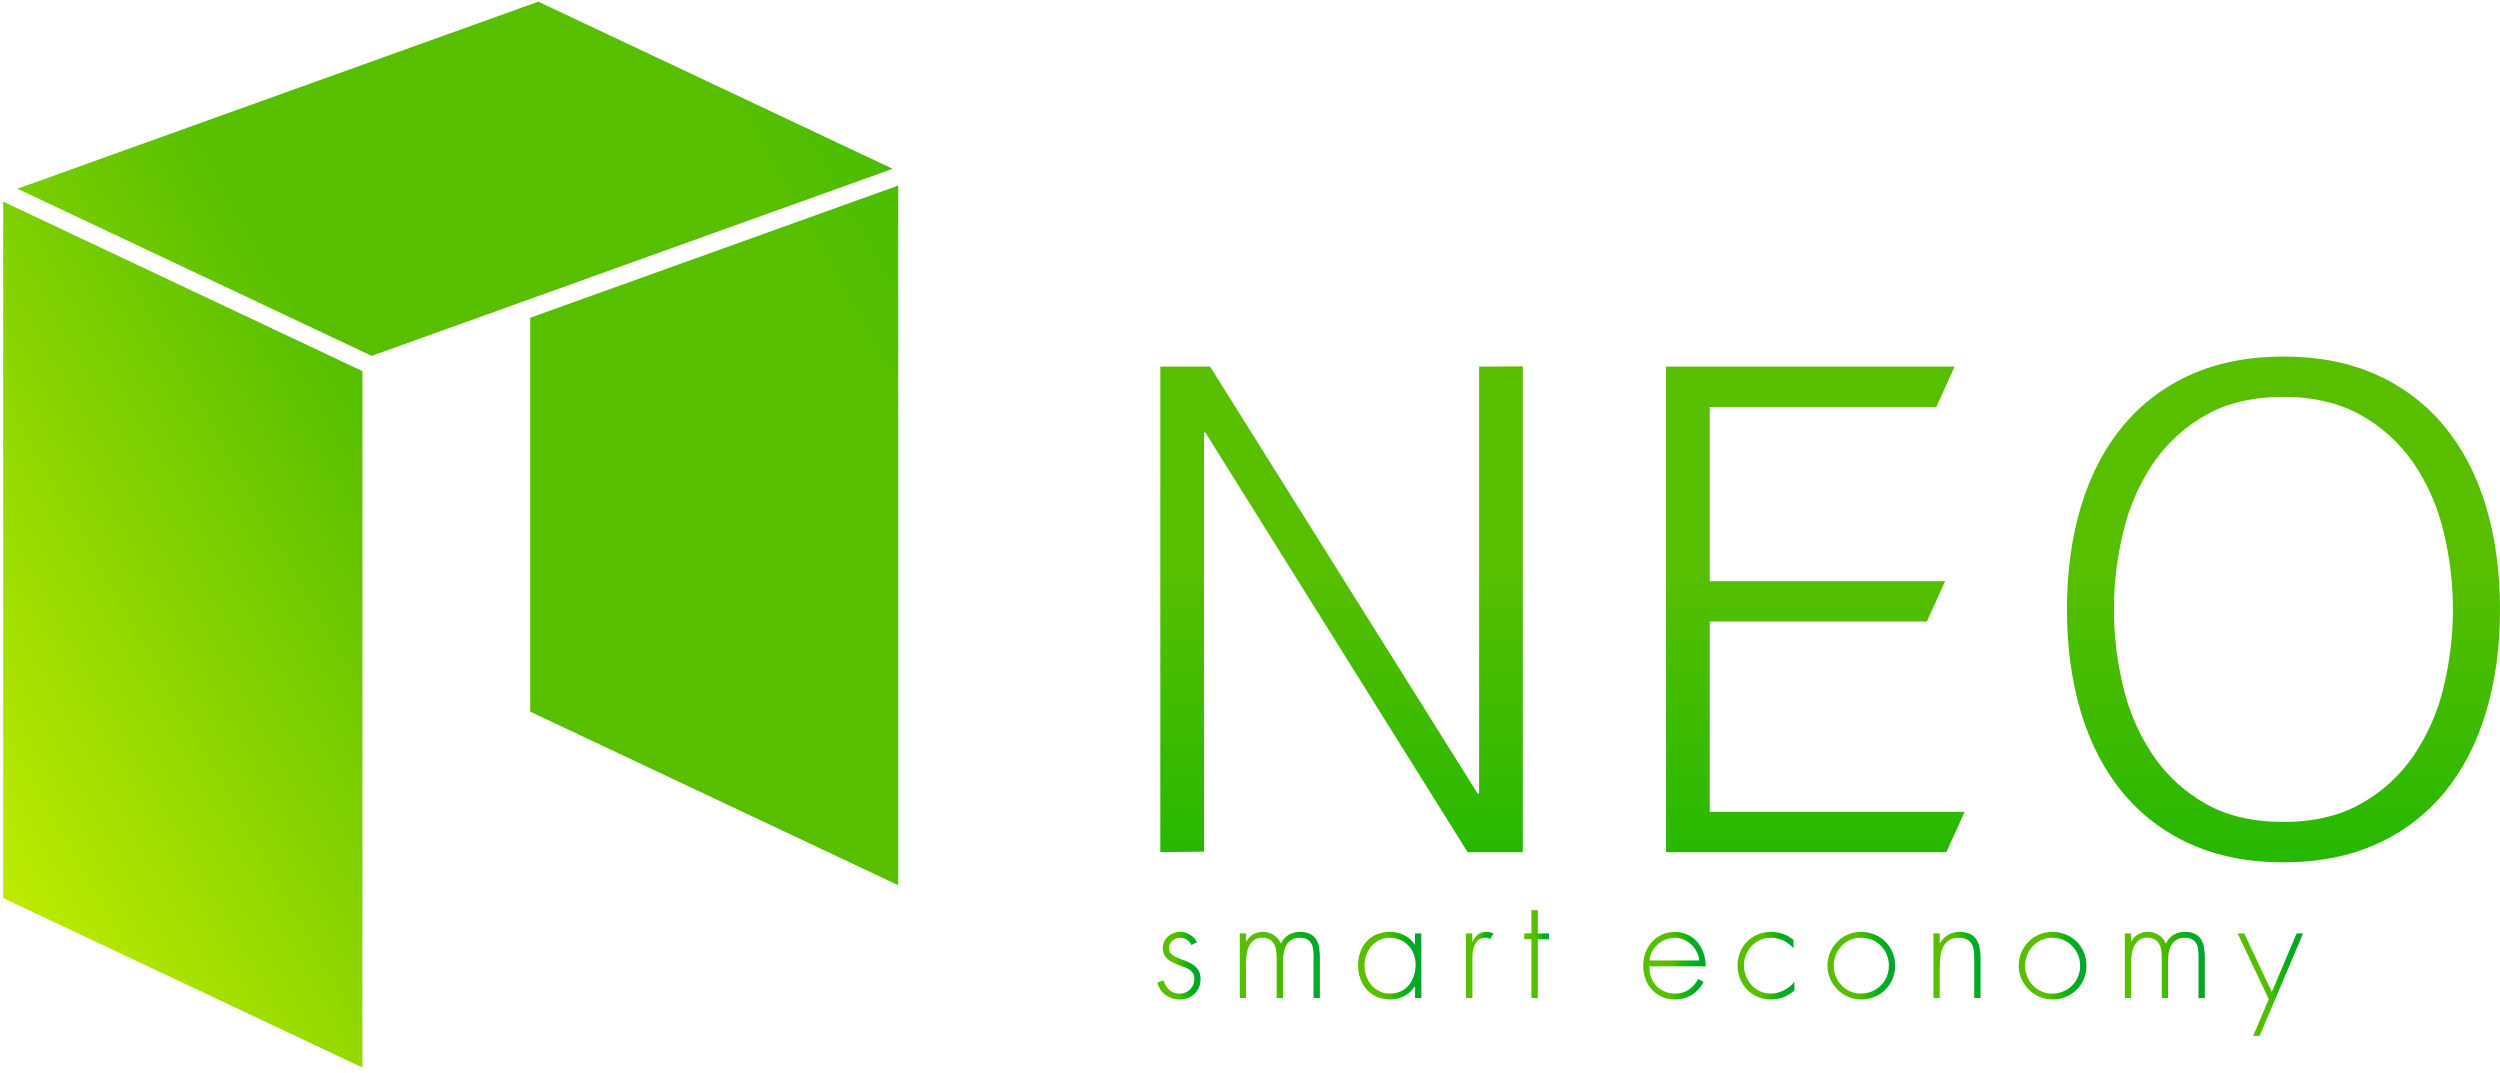
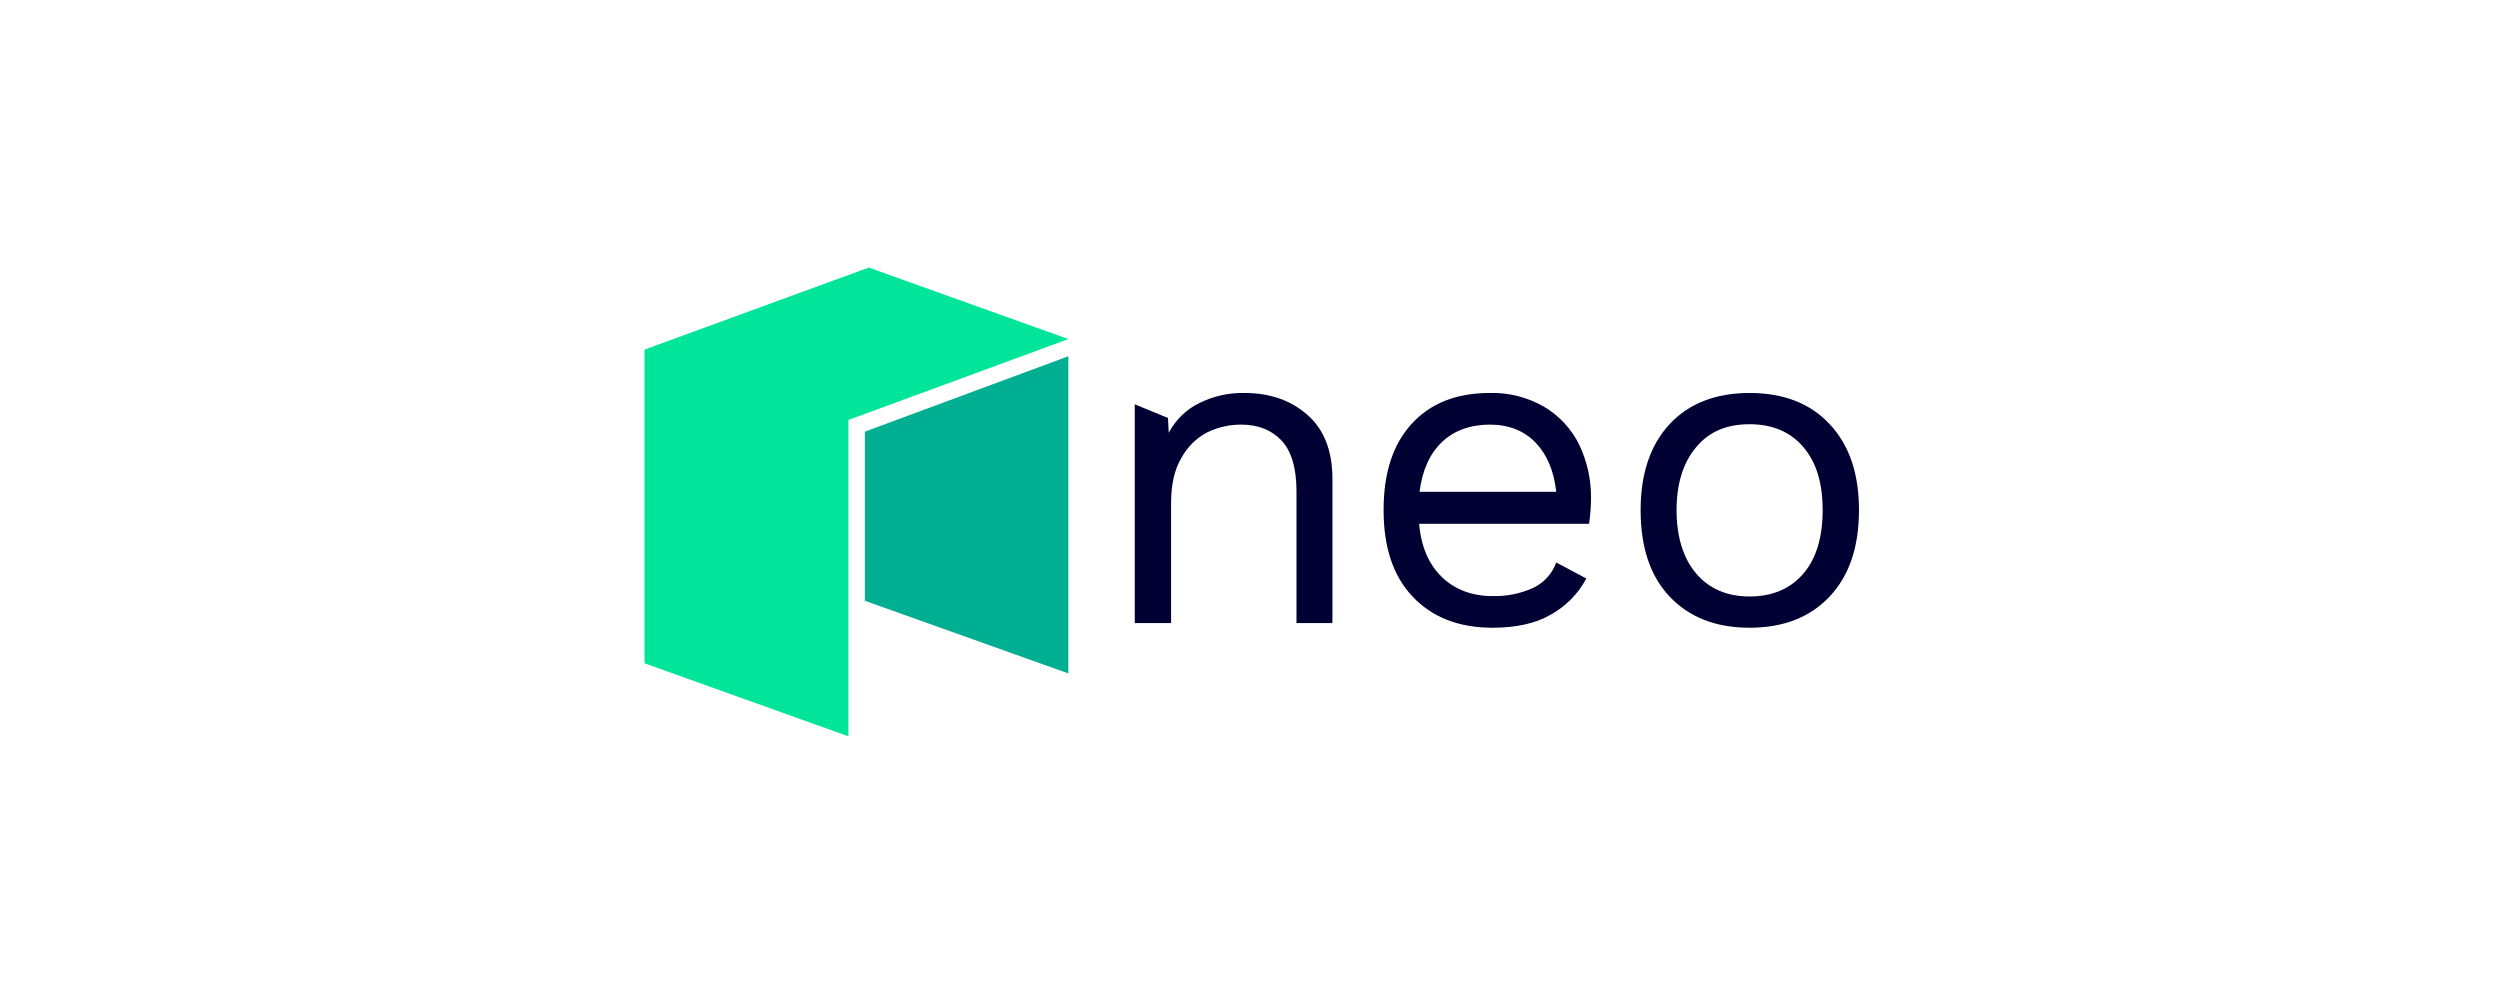
- <svg xmlns="http://www.w3.org/2000/svg" xmlns:xlink="http://www.w3.org/1999/xlink" viewBox="0 0 1366 586">
+ <svg xmlns="http://www.w3.org/2000/svg" id="Layer_1" data-name="Layer 1" viewBox="0 0 640 256">
  <defs>
-     <style>.cls-1{fill:none;}.cls-2,.cls-22{fill:url(#未命名的渐变_111);}.cls-2{clip-path:url(#clip-path);}.cls-21,.cls-3{fill:url(#未命名的渐变_111-11);}.cls-3{clip-path:url(#clip-path-10);}.cls-23,.cls-4{fill:url(#未命名的渐变_111-2);}.cls-4{clip-path:url(#clip-path-2);}.cls-24,.cls-5{fill:url(#未命名的渐变_111-3);}.cls-5{clip-path:url(#clip-path-3);}.cls-6{fill:url(#未命名的渐变_111-5);}.cls-16,.cls-7{fill:url(#未命名的渐变_111-6);}.cls-7{clip-path:url(#clip-path-5);}.cls-17,.cls-8{fill:url(#未命名的渐变_111-7);}.cls-8{clip-path:url(#clip-path-6);}.cls-18,.cls-9{fill:url(#未命名的渐变_111-8);}.cls-9{clip-path:url(#clip-path-7);}.cls-10,.cls-19{fill:url(#未命名的渐变_111-9);}.cls-10{clip-path:url(#clip-path-8);}.cls-11,.cls-20{fill:url(#未命名的渐变_111-10);}.cls-11{clip-path:url(#clip-path-9);}.cls-12{clip-path:url(#clip-path-11);}.cls-13{fill:url(#未命名的渐变_111-12);}.cls-14{clip-path:url(#clip-path-12);}.cls-15{clip-path:url(#clip-path-13);}.cls-25{fill:url(#未命名的渐变_111-4);}.cls-26{fill:url(#未命名的渐变_111-26);}.cls-27{fill:url(#未命名的渐变_112);}.cls-28{fill:url(#未命名的渐变_112-2);}.cls-29{fill:url(#未命名的渐变_112-3);}</style>
-     <linearGradient id="未命名的渐变_111" x1="998.53" y1="527.64" x2="1035.52" y2="527.64" gradientUnits="userSpaceOnUse">
-       <stop offset="0" stop-color="#58bf00" />
-       <stop offset="0.23" stop-color="#58bf00" />
-       <stop offset="0.42" stop-color="#58bf00" />
-       <stop offset="0.61" stop-color="#29b800" />
-       <stop offset="0.78" stop-color="#00ae1d" />
-       <stop offset="0.99" stop-color="#00a62c" />
-     </linearGradient>
-     <clipPath id="clip-path">
-       <path class="cls-3" d="M980,518.14a18.7,18.7,0,0,0-5.59-4.25,15.59,15.59,0,0,0-6.89-1.49,13.89,13.89,0,0,0-5.82,1.22,14.38,14.38,0,0,0-4.64,3.34,15.65,15.65,0,0,0-3.06,4.86,15.23,15.23,0,0,0-1.11,5.74,15.91,15.91,0,0,0,4.17,10.69,15.11,15.11,0,0,0,4.6,3.37,13.26,13.26,0,0,0,5.78,1.26,15.6,15.6,0,0,0,7.2-1.72,18.55,18.55,0,0,0,5.82-4.63v4.67a19.75,19.75,0,0,1-6,3.64,19.18,19.18,0,0,1-6.9,1.26,17.94,17.94,0,0,1-13-5.4,18.21,18.21,0,0,1-3.79-5.86,19.68,19.68,0,0,1,0-14.48,17.94,17.94,0,0,1,3.83-5.85,17.68,17.68,0,0,1,5.78-3.91,18.23,18.23,0,0,1,7.24-1.42,20,20,0,0,1,6.55,1.07,18.63,18.63,0,0,1,5.78,3.3Z" />
-     </clipPath>
-     <linearGradient id="未命名的渐变_111-2" x1="1056.43" y1="527.26" x2="1082.17" y2="527.26" xlink:href="#未命名的渐变_111" />
-     <clipPath id="clip-path-2">
-       <path class="cls-2" d="M1016.91,509.18a18.75,18.75,0,0,1,7.31,1.42,17.9,17.9,0,0,1,9.85,9.73,19.18,19.18,0,0,1,0,14.63,17.92,17.92,0,0,1-9.85,9.72,18.75,18.75,0,0,1-7.31,1.42,17.67,17.67,0,0,1-7.16-1.46,18.41,18.41,0,0,1-5.83-4,19.36,19.36,0,0,1-3.94-5.86,17.49,17.49,0,0,1-1.45-7.08,18.51,18.51,0,0,1,5.32-13.1,18.21,18.21,0,0,1,5.86-4A17.93,17.93,0,0,1,1016.91,509.18Zm-.23,3.22a14.21,14.21,0,0,0-10.53,4.56,15.52,15.52,0,0,0-3.07,4.9,15.73,15.73,0,0,0-1.11,5.86,15.23,15.23,0,0,0,1.11,5.74,15.56,15.56,0,0,0,3.1,4.87,15,15,0,0,0,4.68,3.33,13.89,13.89,0,0,0,5.82,1.22,15.89,15.89,0,0,0,6.05-1.15,14.48,14.48,0,0,0,4.9-3.21,15.47,15.47,0,0,0,3.26-4.83,15,15,0,0,0,1.18-6,15.24,15.24,0,0,0-4.44-11,14.61,14.61,0,0,0-4.86-3.21A15.84,15.84,0,0,0,1016.68,512.4Z" />
-     </clipPath>
-     <linearGradient id="未命名的渐变_111-3" x1="1103.08" y1="527.64" x2="1140.07" y2="527.64" xlink:href="#未命名的渐变_111" />
-     <clipPath id="clip-path-3">
-       <path class="cls-4" d="M1059.88,515.46h.15a11.64,11.64,0,0,1,10.49-6.28,13.62,13.62,0,0,1,5.67,1,8.81,8.81,0,0,1,3.56,2.95,12.05,12.05,0,0,1,1.88,4.64,31.8,31.8,0,0,1,.54,6.16v21.37h-3.45V524a42.31,42.31,0,0,0-.23-4.48,9.58,9.58,0,0,0-1.11-3.67,6.36,6.36,0,0,0-2.57-2.49,9.53,9.53,0,0,0-4.59-.92,8.67,8.67,0,0,0-8.5,5.05,16.63,16.63,0,0,0-1.46,5,38.78,38.78,0,0,0-.38,5.44v17.46h-3.45V510h3.45Z" />
-     </clipPath>
-     <linearGradient id="未命名的渐变_111-4" x1="1160.98" y1="527.26" x2="1204.72" y2="527.26" xlink:href="#未命名的渐变_111" />
-     <clipPath id="clip-path-4">
-       <path class="cls-5" d="M1121.46,509.18a18.75,18.75,0,0,1,7.31,1.42,18.21,18.21,0,0,1,5.9,3.87,18,18,0,0,1,3.95,5.86,19.18,19.18,0,0,1,0,14.63,18,18,0,0,1-3.95,5.85,18.21,18.21,0,0,1-5.9,3.87,18.75,18.75,0,0,1-7.31,1.42,17.7,17.7,0,0,1-7.16-1.46,18.26,18.26,0,0,1-5.82-4,19.21,19.21,0,0,1-4-5.86,17.49,17.49,0,0,1-1.45-7.08,18.51,18.51,0,0,1,5.32-13.1,18.21,18.21,0,0,1,5.86-4A18,18,0,0,1,1121.46,509.18Zm-.23,3.22A14.21,14.21,0,0,0,1110.7,517a15.52,15.52,0,0,0-3.07,4.9,15.73,15.73,0,0,0-1.11,5.86,15.23,15.23,0,0,0,1.11,5.74,15.41,15.41,0,0,0,3.11,4.87,14.86,14.86,0,0,0,4.67,3.33,13.89,13.89,0,0,0,5.82,1.22,15.89,15.89,0,0,0,6-1.15,14.48,14.48,0,0,0,4.9-3.21,15.3,15.3,0,0,0,3.26-4.83,15,15,0,0,0,1.19-6,15.42,15.42,0,0,0-1.19-6.09,15.26,15.26,0,0,0-3.26-4.87,14.61,14.61,0,0,0-4.86-3.21A15.84,15.84,0,0,0,1121.23,512.4Z" />
-     </clipPath>
-     <linearGradient id="未命名的渐变_111-5" x1="632.41" y1="527.64" x2="656" y2="527.64" xlink:href="#未命名的渐变_111" />
-     <linearGradient id="未命名的渐变_111-6" x1="677.45" y1="527.26" x2="721.18" y2="527.26" xlink:href="#未命名的渐变_111" />
-     <clipPath id="clip-path-5">
-       <path class="cls-6" d="M651,516.38a6.79,6.79,0,0,0-2.49-2.91,6.66,6.66,0,0,0-3.71-1.07,6,6,0,0,0-2.22.42,6.13,6.13,0,0,0-1.92,1.19,6.56,6.56,0,0,0-1.38,1.76,4.52,4.52,0,0,0-.53,2.14,4.39,4.39,0,0,0,1.26,3.34,11.05,11.05,0,0,0,3.18,2c1.28.57,2.67,1.1,4.17,1.61a20.29,20.29,0,0,1,4.18,2,10.22,10.22,0,0,1,3.18,3.1,9.21,9.21,0,0,1,1.26,5.13,11.06,11.06,0,0,1-.88,4.48,10.3,10.3,0,0,1-2.45,3.49,11.25,11.25,0,0,1-3.64,2.25,12.08,12.08,0,0,1-4.44.81,12.67,12.67,0,0,1-7.78-2.49,11.71,11.71,0,0,1-4.4-6.86l3.37-1.07a11.58,11.58,0,0,0,3.14,5.21,8,8,0,0,0,5.67,2,7.84,7.84,0,0,0,8-8,6.15,6.15,0,0,0-.57-2.76,5.44,5.44,0,0,0-1.53-1.91,9.29,9.29,0,0,0-2.22-1.31c-.85-.36-1.7-.69-2.57-1-1.22-.46-2.45-1-3.68-1.46a15.83,15.83,0,0,1-3.33-1.87,9,9,0,0,1-2.41-2.69,7.39,7.39,0,0,1-.92-3.79,8.22,8.22,0,0,1,.8-3.63,9.16,9.16,0,0,1,5.17-4.68,10.68,10.68,0,0,1,3.68-.65,10,10,0,0,1,5.29,1.61,9.52,9.52,0,0,1,3.75,4.06Z" />
-     </clipPath>
-     <linearGradient id="未命名的渐变_111-7" x1="742.09" y1="527.64" x2="776.64" y2="527.64" xlink:href="#未命名的渐变_111" />
-     <clipPath id="clip-path-6">
-       <path class="cls-7" d="M680.89,514.39h.16a8.94,8.94,0,0,1,3.63-3.83,10.4,10.4,0,0,1,5.25-1.38,10.86,10.86,0,0,1,6,1.65,10.54,10.54,0,0,1,3.95,4.79,10.36,10.36,0,0,1,4.17-4.83,11.9,11.9,0,0,1,6.17-1.61,12.32,12.32,0,0,1,5.55,1.07,8.39,8.39,0,0,1,3.33,3,11.7,11.7,0,0,1,1.65,4.44,33.28,33.28,0,0,1,.42,5.44v22.21h-3.44V522.66a30.3,30.3,0,0,0-.24-3.91,8.62,8.62,0,0,0-1-3.25,5.88,5.88,0,0,0-2.3-2.26,8.18,8.18,0,0,0-4-.84,7.85,7.85,0,0,0-7.31,4,11.92,11.92,0,0,0-1.42,4A26.81,26.81,0,0,0,701,525v20.37h-3.45V523.5a30.2,30.2,0,0,0-.27-4.06,10.53,10.53,0,0,0-1.11-3.56,6.59,6.59,0,0,0-2.37-2.52,7.73,7.73,0,0,0-4.14-1,7.22,7.22,0,0,0-4.48,1.3,9,9,0,0,0-2.68,3.29,15,15,0,0,0-1.3,4.37,31.48,31.48,0,0,0-.35,4.52v19.45h-3.44V510h3.44Z" />
-     </clipPath>
-     <linearGradient id="未命名的渐变_111-8" x1="800.99" y1="527.26" x2="816" y2="527.26" xlink:href="#未命名的渐变_111" />
-     <clipPath id="clip-path-7">
-       <path class="cls-8" d="M776.64,545.33h-3.45V539H773a13.06,13.06,0,0,1-2.49,3,15.2,15.2,0,0,1-3.3,2.26,16.68,16.68,0,0,1-3.79,1.38,17.14,17.14,0,0,1-3.9.46,17.46,17.46,0,0,1-7.28-1.46,16.23,16.23,0,0,1-5.48-4,17.79,17.79,0,0,1-3.48-5.93,21.47,21.47,0,0,1-1.23-7.32,20.77,20.77,0,0,1,1.23-7.24,17.2,17.2,0,0,1,3.45-5.78,15.5,15.5,0,0,1,5.43-3.83,18.13,18.13,0,0,1,7.2-1.38,17.7,17.7,0,0,1,7.78,1.76,14.6,14.6,0,0,1,5.86,5.13h.15V510h3.45ZM759.25,512.4a12.34,12.34,0,0,0-5.59,1.26,13.79,13.79,0,0,0-4.33,3.37,15.88,15.88,0,0,0-2.8,4.83,16.08,16.08,0,0,0-1,5.55,17.91,17.91,0,0,0,1,5.86,14.83,14.83,0,0,0,2.79,4.94,13.66,13.66,0,0,0,4.41,3.41,12.92,12.92,0,0,0,5.78,1.26,13.51,13.51,0,0,0,6-1.26,12.46,12.46,0,0,0,4.37-3.45,15.47,15.47,0,0,0,2.68-5,20,20,0,0,0,.92-6.09,16.28,16.28,0,0,0-1-5.75,13.25,13.25,0,0,0-2.87-4.63,13.82,13.82,0,0,0-4.48-3.1A14.23,14.23,0,0,0,759.25,512.4Z" />
-     </clipPath>
-     <linearGradient id="未命名的渐变_111-9" x1="832.85" y1="521.32" x2="846.41" y2="521.32" xlink:href="#未命名的渐变_111" />
-     <clipPath id="clip-path-8">
-       <path class="cls-9" d="M804.44,514.54h.15a9.85,9.85,0,0,1,2.95-3.9,7.46,7.46,0,0,1,4.71-1.46,7.79,7.79,0,0,1,2,.23,13.65,13.65,0,0,1,1.8.61l-1.83,3.07a4.28,4.28,0,0,0-1.19-.54,5,5,0,0,0-1.26-.15,5.7,5.7,0,0,0-4.41,1.61,9.39,9.39,0,0,0-2.14,3.9,18.36,18.36,0,0,0-.69,4.87c0,1.71,0,3.2,0,4.48v18.07H801V510h3.45Z" />
-     </clipPath>
-     <linearGradient id="未命名的渐变_111-10" x1="897.81" y1="527.64" x2="931.97" y2="527.64" xlink:href="#未命名的渐变_111" />
-     <clipPath id="clip-path-9">
-       <path class="cls-10" d="M840.21,545.33h-3.45V513.16h-3.91V510h3.91V497.31h3.45V510h6.2v3.21h-6.2Z" />
-     </clipPath>
-     <linearGradient id="未命名的渐变_111-11" x1="949.43" y1="527.64" x2="980.45" y2="527.64" xlink:href="#未命名的渐变_111" />
-     <clipPath id="clip-path-10">
-       <path class="cls-11" d="M901.25,528a16.23,16.23,0,0,0,1,6.12,13.36,13.36,0,0,0,2.95,4.72,13.13,13.13,0,0,0,4.56,3,14.9,14.9,0,0,0,5.7,1.07,12.66,12.66,0,0,0,7.36-2.22,16.24,16.24,0,0,0,5.13-5.82l2.91,1.69a18.16,18.16,0,0,1-6.51,7.08A17.52,17.52,0,0,1,915,546.1a16.53,16.53,0,0,1-7.08-1.49,16.82,16.82,0,0,1-5.44-4,17.34,17.34,0,0,1-3.45-5.89,21.33,21.33,0,0,1-1.18-7.13,20,20,0,0,1,1.22-7,17.9,17.9,0,0,1,3.49-5.86,16.6,16.6,0,0,1,5.4-4,16.12,16.12,0,0,1,7-1.5,16.53,16.53,0,0,1,7.16,1.5,15.69,15.69,0,0,1,5.37,4.05,18.28,18.28,0,0,1,3.33,6A22.64,22.64,0,0,1,932,528Zm27.27-3.22a14.47,14.47,0,0,0-4.33-8.62,13.92,13.92,0,0,0-4.09-2.72,12.69,12.69,0,0,0-5.06-1,13.26,13.26,0,0,0-5.09,1,14.58,14.58,0,0,0-4.26,2.68,14.78,14.78,0,0,0-3,3.91,12.52,12.52,0,0,0-1.42,4.75Z" />
-     </clipPath>
-     <clipPath id="clip-path-11">
-       <path class="cls-1" d="M634,200.32h27.2L807.44,433.67h.74V200.32l23.88-.15V465.64H801.93L658.61,236.33h-.73v229l-23.89.29Z" />
-     </clipPath>
-     <linearGradient id="未命名的渐变_111-12" x1="538.56" y1="-34.32" x2="538.56" y2="777.92" xlink:href="#未命名的渐变_111" />
-     <clipPath id="clip-path-12">
-       <path class="cls-1" d="M910.33,465.64V200.32H1068l-10,22.05H934.22v95.18h128.61l-10,22.05H934.22v104h139.27l-10,22.05Z" />
-     </clipPath>
-     <clipPath id="clip-path-13">
-       <path class="cls-1" d="M1366,333q0,30.86-7.72,56.4t-22.78,43.73a101.61,101.61,0,0,1-37.12,28.11q-22,9.93-50.7,9.93T1197,461.23a101.41,101.41,0,0,1-37.11-28.11q-15.07-18.18-22.79-43.73t-7.72-56.4q0-30.89,7.72-56.42t22.79-43.73A101.63,101.63,0,0,1,1197,204.73q22.05-9.91,50.72-9.92t50.7,9.92a101.83,101.83,0,0,1,37.12,28.11q15.07,18.19,22.78,43.73T1366,333Zm-210.93,0a177.49,177.49,0,0,0,5.15,42.62,112.83,112.83,0,0,0,16.34,37.3,85.63,85.63,0,0,0,28.67,26.28q17.44,9.92,42.45,9.92,24.6,0,42.25-9.92a85.09,85.09,0,0,0,28.85-26.28,113.27,113.27,0,0,0,16.36-37.3,179.31,179.31,0,0,0,0-85.25,113.18,113.18,0,0,0-16.36-37.3,85,85,0,0,0-28.85-26.28q-17.64-9.92-42.25-9.92-25,0-42.45,9.92a85.53,85.53,0,0,0-28.67,26.28,112.73,112.73,0,0,0-16.34,37.3A177.51,177.51,0,0,0,1155.07,333Z" />
-     </clipPath>
-     <linearGradient id="未命名的渐变_111-26" x1="1222.64" y1="537.98" x2="1258.41" y2="537.98" xlink:href="#未命名的渐变_111" />
-     <linearGradient id="未命名的渐变_112" x1="26.42" y1="533.56" x2="1161.37" y2="-105.66" gradientUnits="userSpaceOnUse">
-       <stop offset="0" stop-color="#beeb00" />
-       <stop offset="0.23" stop-color="#58bf00" />
-       <stop offset="0.42" stop-color="#58bf00" />
-       <stop offset="0.61" stop-color="#29b800" />
-       <stop offset="0.78" stop-color="#00ae1d" />
-       <stop offset="0.99" stop-color="#00a62c" />
-     </linearGradient>
-     <linearGradient id="未命名的渐变_112-2" x1="-35.77" y1="423.14" x2="1099.18" y2="-216.09" xlink:href="#未命名的渐变_112" />
-     <linearGradient id="未命名的渐变_112-3" x1="-106.44" y1="297.67" x2="1028.51" y2="-341.56" xlink:href="#未命名的渐变_112" />
+     <style>.cls-1{fill:#003;}.cls-2{fill:#00e599;}.cls-3{fill:#00af92;}</style>
  </defs>
-   <g id="图层_1" data-name="图层 1">
-     <g class="cls-12">
-       <rect class="cls-13" x="-549.15" y="-33.08" width="2175.43" height="812.24" />
-     </g>
-     <g class="cls-14">
-       <rect class="cls-13" x="-549.15" y="-33.08" width="2175.43" height="812.24" />
-     </g>
-     <g class="cls-15">
-       <rect class="cls-13" x="-549.15" y="-33.08" width="2175.43" height="812.24" />
-     </g>
-     <path class="cls-6" d="M651,516.38a6.79,6.79,0,0,0-2.49-2.91,6.66,6.66,0,0,0-3.71-1.07,6,6,0,0,0-2.22.42,6.13,6.13,0,0,0-1.92,1.19,6.56,6.56,0,0,0-1.38,1.76,4.52,4.52,0,0,0-.53,2.14,4.39,4.39,0,0,0,1.26,3.34,11.05,11.05,0,0,0,3.18,2c1.28.57,2.67,1.1,4.17,1.61a20.29,20.29,0,0,1,4.18,2,10.22,10.22,0,0,1,3.18,3.1,9.21,9.21,0,0,1,1.26,5.13,11.06,11.06,0,0,1-.88,4.48,10.3,10.3,0,0,1-2.45,3.49,11.25,11.25,0,0,1-3.64,2.25,12.08,12.08,0,0,1-4.44.81,12.67,12.67,0,0,1-7.78-2.49,11.71,11.71,0,0,1-4.4-6.86l3.37-1.07a11.58,11.58,0,0,0,3.14,5.21,8,8,0,0,0,5.67,2,7.84,7.84,0,0,0,8-8,6.15,6.15,0,0,0-.57-2.76,5.44,5.44,0,0,0-1.53-1.91,9.29,9.29,0,0,0-2.22-1.31c-.85-.36-1.7-.69-2.57-1-1.22-.46-2.45-1-3.68-1.46a15.83,15.83,0,0,1-3.33-1.87,9,9,0,0,1-2.41-2.69,7.39,7.39,0,0,1-.92-3.79,8.22,8.22,0,0,1,.8-3.63,9.16,9.16,0,0,1,5.17-4.68,10.68,10.68,0,0,1,3.68-.65,10,10,0,0,1,5.29,1.61,9.52,9.52,0,0,1,3.75,4.06Z" />
-     <path class="cls-16" d="M680.89,514.39h.16a8.94,8.94,0,0,1,3.63-3.83,10.4,10.4,0,0,1,5.25-1.38,10.86,10.86,0,0,1,6,1.65,10.54,10.54,0,0,1,3.95,4.79,10.36,10.36,0,0,1,4.17-4.83,11.9,11.9,0,0,1,6.17-1.61,12.32,12.32,0,0,1,5.55,1.07,8.39,8.39,0,0,1,3.33,3,11.7,11.7,0,0,1,1.65,4.44,33.28,33.28,0,0,1,.42,5.44v22.21h-3.44V522.66a30.3,30.3,0,0,0-.24-3.91,8.62,8.62,0,0,0-1-3.25,5.88,5.88,0,0,0-2.3-2.26,8.18,8.18,0,0,0-4-.84,7.85,7.85,0,0,0-7.31,4,11.92,11.92,0,0,0-1.42,4A26.81,26.81,0,0,0,701,525v20.37h-3.45V523.5a30.2,30.2,0,0,0-.27-4.06,10.53,10.53,0,0,0-1.11-3.56,6.59,6.59,0,0,0-2.37-2.52,7.73,7.73,0,0,0-4.14-1,7.22,7.22,0,0,0-4.48,1.3,9,9,0,0,0-2.68,3.29,15,15,0,0,0-1.3,4.37,31.48,31.48,0,0,0-.35,4.52v19.45h-3.44V510h3.44Z" />
-     <path class="cls-17" d="M776.64,545.33h-3.45V539H773a13.06,13.06,0,0,1-2.49,3,15.2,15.2,0,0,1-3.3,2.26,16.68,16.68,0,0,1-3.79,1.38,17.14,17.14,0,0,1-3.9.46,17.46,17.46,0,0,1-7.28-1.46,16.23,16.23,0,0,1-5.48-4,17.79,17.79,0,0,1-3.48-5.93,21.47,21.47,0,0,1-1.23-7.32,20.77,20.77,0,0,1,1.23-7.24,17.2,17.2,0,0,1,3.45-5.78,15.5,15.5,0,0,1,5.43-3.83,18.13,18.13,0,0,1,7.2-1.38,17.7,17.7,0,0,1,7.78,1.76,14.6,14.6,0,0,1,5.86,5.13h.15V510h3.45ZM759.25,512.4a12.34,12.34,0,0,0-5.59,1.26,13.79,13.79,0,0,0-4.33,3.37,15.88,15.88,0,0,0-2.8,4.83,16.08,16.08,0,0,0-1,5.55,17.91,17.91,0,0,0,1,5.86,14.83,14.83,0,0,0,2.79,4.94,13.66,13.66,0,0,0,4.41,3.41,12.92,12.92,0,0,0,5.78,1.26,13.51,13.51,0,0,0,6-1.26,12.46,12.46,0,0,0,4.37-3.45,15.47,15.47,0,0,0,2.68-5,20,20,0,0,0,.92-6.09,16.28,16.28,0,0,0-1-5.75,13.25,13.25,0,0,0-2.87-4.63,13.82,13.82,0,0,0-4.48-3.1A14.23,14.23,0,0,0,759.25,512.4Z" />
-     <path class="cls-18" d="M804.44,514.54h.15a9.85,9.85,0,0,1,2.95-3.9,7.46,7.46,0,0,1,4.71-1.46,7.79,7.79,0,0,1,2,.23,13.65,13.65,0,0,1,1.8.61l-1.83,3.07a4.28,4.28,0,0,0-1.19-.54,5,5,0,0,0-1.26-.15,5.7,5.7,0,0,0-4.41,1.61,9.39,9.39,0,0,0-2.14,3.9,18.36,18.36,0,0,0-.69,4.87c0,1.71,0,3.2,0,4.48v18.07H801V510h3.45Z" />
-     <path class="cls-19" d="M840.21,545.33h-3.45V513.16h-3.91V510h3.91V497.31h3.45V510h6.2v3.21h-6.2Z" />
-     <path class="cls-20" d="M901.25,528a16.23,16.23,0,0,0,1,6.12,13.36,13.36,0,0,0,2.95,4.72,13.13,13.13,0,0,0,4.56,3,14.9,14.9,0,0,0,5.7,1.07,12.66,12.66,0,0,0,7.36-2.22,16.24,16.24,0,0,0,5.13-5.82l2.91,1.69a18.16,18.16,0,0,1-6.51,7.08A17.52,17.52,0,0,1,915,546.1a16.53,16.53,0,0,1-7.08-1.49,16.82,16.82,0,0,1-5.44-4,17.34,17.34,0,0,1-3.45-5.89,21.33,21.33,0,0,1-1.18-7.13,20,20,0,0,1,1.22-7,17.9,17.9,0,0,1,3.49-5.86,16.6,16.6,0,0,1,5.4-4,16.12,16.12,0,0,1,7-1.5,16.53,16.53,0,0,1,7.16,1.5,15.69,15.69,0,0,1,5.37,4.05,18.28,18.28,0,0,1,3.33,6A22.64,22.64,0,0,1,932,528Zm27.27-3.22a14.47,14.47,0,0,0-4.33-8.62,13.92,13.92,0,0,0-4.09-2.72,12.69,12.69,0,0,0-5.06-1,13.26,13.26,0,0,0-5.09,1,14.58,14.58,0,0,0-4.26,2.68,14.78,14.78,0,0,0-3,3.91,12.52,12.52,0,0,0-1.42,4.75Z" />
-     <path class="cls-21" d="M980,518.14a18.7,18.7,0,0,0-5.59-4.25,15.59,15.59,0,0,0-6.89-1.49,13.89,13.89,0,0,0-5.82,1.22,14.38,14.38,0,0,0-4.64,3.34,15.65,15.65,0,0,0-3.06,4.86,15.23,15.23,0,0,0-1.11,5.74,15.91,15.91,0,0,0,4.17,10.69,15.11,15.11,0,0,0,4.6,3.37,13.26,13.26,0,0,0,5.78,1.26,15.6,15.6,0,0,0,7.2-1.72,18.55,18.55,0,0,0,5.82-4.63v4.67a19.75,19.75,0,0,1-6,3.64,19.18,19.18,0,0,1-6.9,1.26,17.94,17.94,0,0,1-13-5.4,18.21,18.21,0,0,1-3.79-5.86,19.68,19.68,0,0,1,0-14.48,17.94,17.94,0,0,1,3.83-5.85,17.68,17.68,0,0,1,5.78-3.91,18.23,18.23,0,0,1,7.24-1.42,20,20,0,0,1,6.55,1.07,18.63,18.63,0,0,1,5.78,3.3Z" />
-     <path class="cls-22" d="M1016.91,509.18a18.75,18.75,0,0,1,7.31,1.42,17.9,17.9,0,0,1,9.85,9.73,19.18,19.18,0,0,1,0,14.63,17.92,17.92,0,0,1-9.85,9.72,18.75,18.75,0,0,1-7.31,1.42,17.67,17.67,0,0,1-7.16-1.46,18.41,18.41,0,0,1-5.83-4,19.36,19.36,0,0,1-3.94-5.86,17.49,17.49,0,0,1-1.45-7.08,18.51,18.51,0,0,1,5.32-13.1,18.21,18.21,0,0,1,5.86-4A17.93,17.93,0,0,1,1016.91,509.18Zm-.23,3.22a14.21,14.21,0,0,0-10.53,4.56,15.52,15.52,0,0,0-3.07,4.9,15.73,15.73,0,0,0-1.11,5.86,15.23,15.23,0,0,0,1.11,5.74,15.56,15.56,0,0,0,3.1,4.87,15,15,0,0,0,4.68,3.33,13.89,13.89,0,0,0,5.82,1.22,15.89,15.89,0,0,0,6.05-1.15,14.48,14.48,0,0,0,4.9-3.21,15.47,15.47,0,0,0,3.26-4.83,15,15,0,0,0,1.18-6,15.24,15.24,0,0,0-4.44-11,14.61,14.61,0,0,0-4.86-3.21A15.84,15.84,0,0,0,1016.68,512.4Z" />
-     <path class="cls-23" d="M1059.88,515.46h.15a11.64,11.64,0,0,1,10.49-6.28,13.62,13.62,0,0,1,5.67,1,8.81,8.81,0,0,1,3.56,2.95,12.05,12.05,0,0,1,1.88,4.64,31.8,31.8,0,0,1,.54,6.16v21.37h-3.45V524a42.31,42.31,0,0,0-.23-4.48,9.58,9.58,0,0,0-1.11-3.67,6.36,6.36,0,0,0-2.57-2.49,9.53,9.53,0,0,0-4.59-.92,8.67,8.67,0,0,0-8.5,5.05,16.63,16.63,0,0,0-1.46,5,38.78,38.78,0,0,0-.38,5.44v17.46h-3.45V510h3.45Z" />
-     <path class="cls-24" d="M1121.46,509.18a18.75,18.75,0,0,1,7.31,1.42,18.21,18.21,0,0,1,5.9,3.87,18,18,0,0,1,3.95,5.86,19.18,19.18,0,0,1,0,14.63,18,18,0,0,1-3.95,5.85,18.21,18.21,0,0,1-5.9,3.87,18.75,18.75,0,0,1-7.31,1.42,17.7,17.7,0,0,1-7.16-1.46,18.26,18.26,0,0,1-5.82-4,19.21,19.21,0,0,1-4-5.86,17.49,17.49,0,0,1-1.45-7.08,18.51,18.51,0,0,1,5.32-13.1,18.21,18.21,0,0,1,5.86-4A18,18,0,0,1,1121.46,509.18Zm-.23,3.22A14.21,14.21,0,0,0,1110.7,517a15.52,15.52,0,0,0-3.07,4.9,15.73,15.73,0,0,0-1.11,5.86,15.23,15.23,0,0,0,1.11,5.74,15.41,15.41,0,0,0,3.11,4.87,14.86,14.86,0,0,0,4.67,3.33,13.89,13.89,0,0,0,5.82,1.22,15.89,15.89,0,0,0,6-1.15,14.48,14.48,0,0,0,4.9-3.21,15.3,15.3,0,0,0,3.26-4.83,15,15,0,0,0,1.19-6,15.42,15.42,0,0,0-1.19-6.09,15.26,15.26,0,0,0-3.26-4.87,14.61,14.61,0,0,0-4.86-3.21A15.84,15.84,0,0,0,1121.23,512.4Z" />
-     <path class="cls-25" d="M1164.43,514.39h.15a9,9,0,0,1,3.64-3.83,10.4,10.4,0,0,1,5.25-1.38,10.88,10.88,0,0,1,6,1.65,10.52,10.52,0,0,1,3.94,4.79,10.32,10.32,0,0,1,4.18-4.83,11.89,11.89,0,0,1,6.16-1.61,12.4,12.4,0,0,1,5.56,1.07,8.53,8.53,0,0,1,3.33,3,11.87,11.87,0,0,1,1.65,4.44,33.28,33.28,0,0,1,.42,5.44v22.21h-3.45V522.66a32.26,32.26,0,0,0-.23-3.91,8.63,8.63,0,0,0-1-3.25,5.92,5.92,0,0,0-2.29-2.26,8.23,8.23,0,0,0-4-.84,7.88,7.88,0,0,0-7.32,4,11.7,11.7,0,0,0-1.41,4,26.82,26.82,0,0,0-.39,4.56v20.37h-3.44V523.5a30.2,30.2,0,0,0-.27-4.06,10.53,10.53,0,0,0-1.11-3.56,6.69,6.69,0,0,0-2.38-2.52,7.72,7.72,0,0,0-4.13-1,7.22,7.22,0,0,0-4.48,1.3,9,9,0,0,0-2.69,3.29,15.32,15.32,0,0,0-1.3,4.37,31.42,31.42,0,0,0-.34,4.52v19.45H1161V510h3.45Z" />
-     <path class="cls-26" d="M1222.64,510h3.6l15.09,32,13.55-32h3.53L1234.66,566h-3.52l8.5-20.06Z" />
-     <polygon class="cls-27" points="490.79 101.39 490.79 483.69 289.69 388.85 289.69 173.62 490.79 101.39" />
-     <polygon class="cls-28" points="1.75 490.73 198.03 583.3 198.03 202.79 1.75 110.17 1.75 490.73" />
-     <polygon class="cls-29" points="482.74 94.02 485.97 92.86 487.75 92.23 294.17 0.92 292.39 1.54 287.28 3.37 284.87 4.24 9.51 103.13 203.09 194.45 284.87 165.09 289.69 163.35 482.74 94.02" />
-   </g>
+   <path class="cls-1" d="M334.8,106.3c4.2,3.7,6.3,9.2,6.3,16.3v36.9h-9.2V125.8c0-6-1.3-10.4-3.9-13.1s-6-4-10.3-4a19.8,19.8,0,0,0-8.7,2,16.1,16.1,0,0,0-6.6,6.6c-1.8,3-2.6,6.9-2.6,11.5v30.7h-9.3v-56L299,107l.2,3.8a17.5,17.5,0,0,1,8-7.7,24.8,24.8,0,0,1,11.4-2.5Q328.4,100.6,334.8,106.3Z" />
+   <path class="cls-1" d="M406.8,134.1H363.3c.5,5.9,2.5,10.4,5.8,13.6s7.7,4.9,13,4.9a23.5,23.5,0,0,0,10.6-2.2,11.5,11.5,0,0,0,5.7-6.4l7.7,4.1a22.9,22.9,0,0,1-9.2,9.3c-3.8,2.2-8.8,3.3-14.8,3.3-8.7,0-15.5-2.7-20.5-8s-7.4-12.7-7.4-22.1,2.3-16.7,7.1-22,11.4-8,20.1-8a26.3,26.3,0,0,1,14,3.6,23.1,23.1,0,0,1,8.9,9.7,30.9,30.9,0,0,1,3,13.7A47.4,47.4,0,0,1,406.8,134.1Zm-37.7-20.9c-3.1,3-5,7.2-5.7,12.7h35c-.6-5.4-2.4-9.6-5.3-12.6s-6.8-4.6-11.7-4.6S372.2,110.2,369.1,113.2Z" />
+   <path class="cls-1" d="M468.4,108.6c5,5.3,7.5,12.6,7.5,22s-2.5,16.8-7.5,22.1-11.8,8-20.5,8-15.5-2.7-20.5-8S420,140,420,130.6s2.5-16.7,7.4-22,11.8-8,20.5-8S463.5,103.3,468.4,108.6Zm-34.2,5.9c-3.3,3.9-5,9.3-5,16.1s1.7,12.3,5,16.2,7.9,5.9,13.7,5.9,10.5-2,13.8-5.9,4.9-9.3,4.9-16.2-1.6-12.2-4.9-16.1-7.9-5.9-13.8-5.9S437.5,110.5,434.2,114.5Z" />
+   <polygon class="cls-2" points="165 89.5 165 169.8 217.2 188.5 217.2 107.5 273.5 86.8 222.4 68.5 165 89.5" />
+   <polygon class="cls-3" points="221.4 110.5 221.4 153.8 273.5 172.4 273.5 91.2 221.4 110.5" />
</svg>
